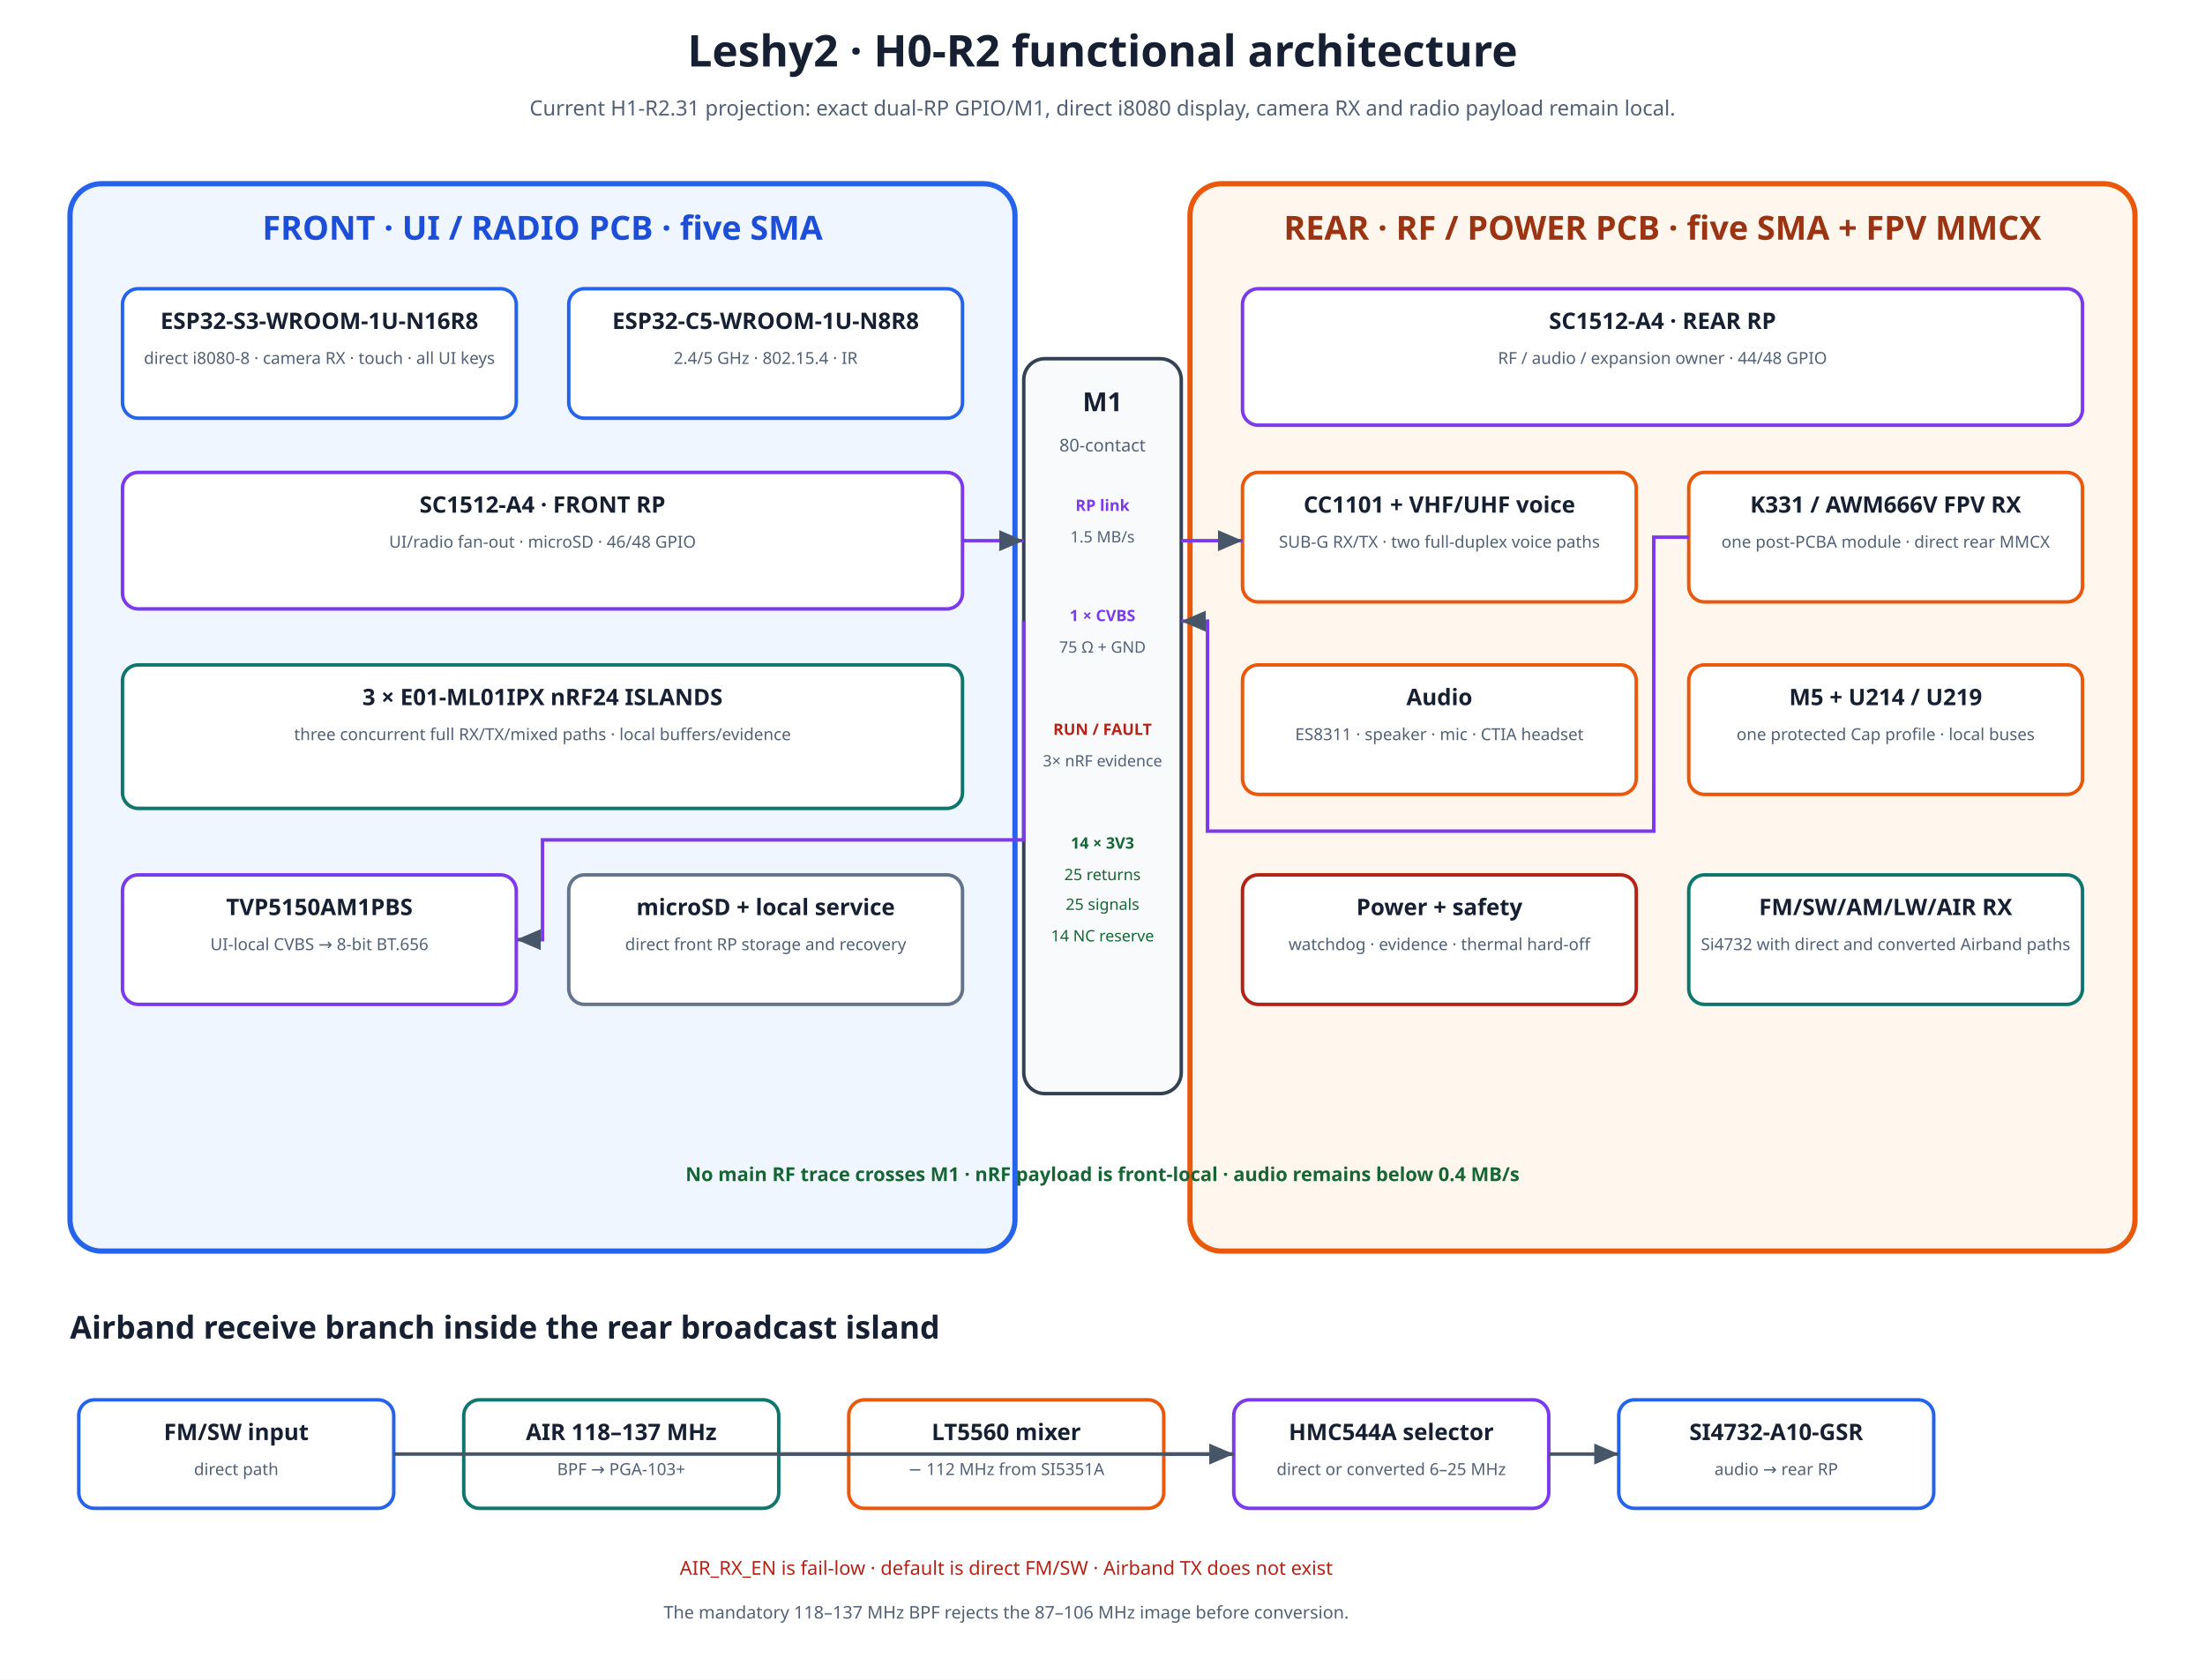
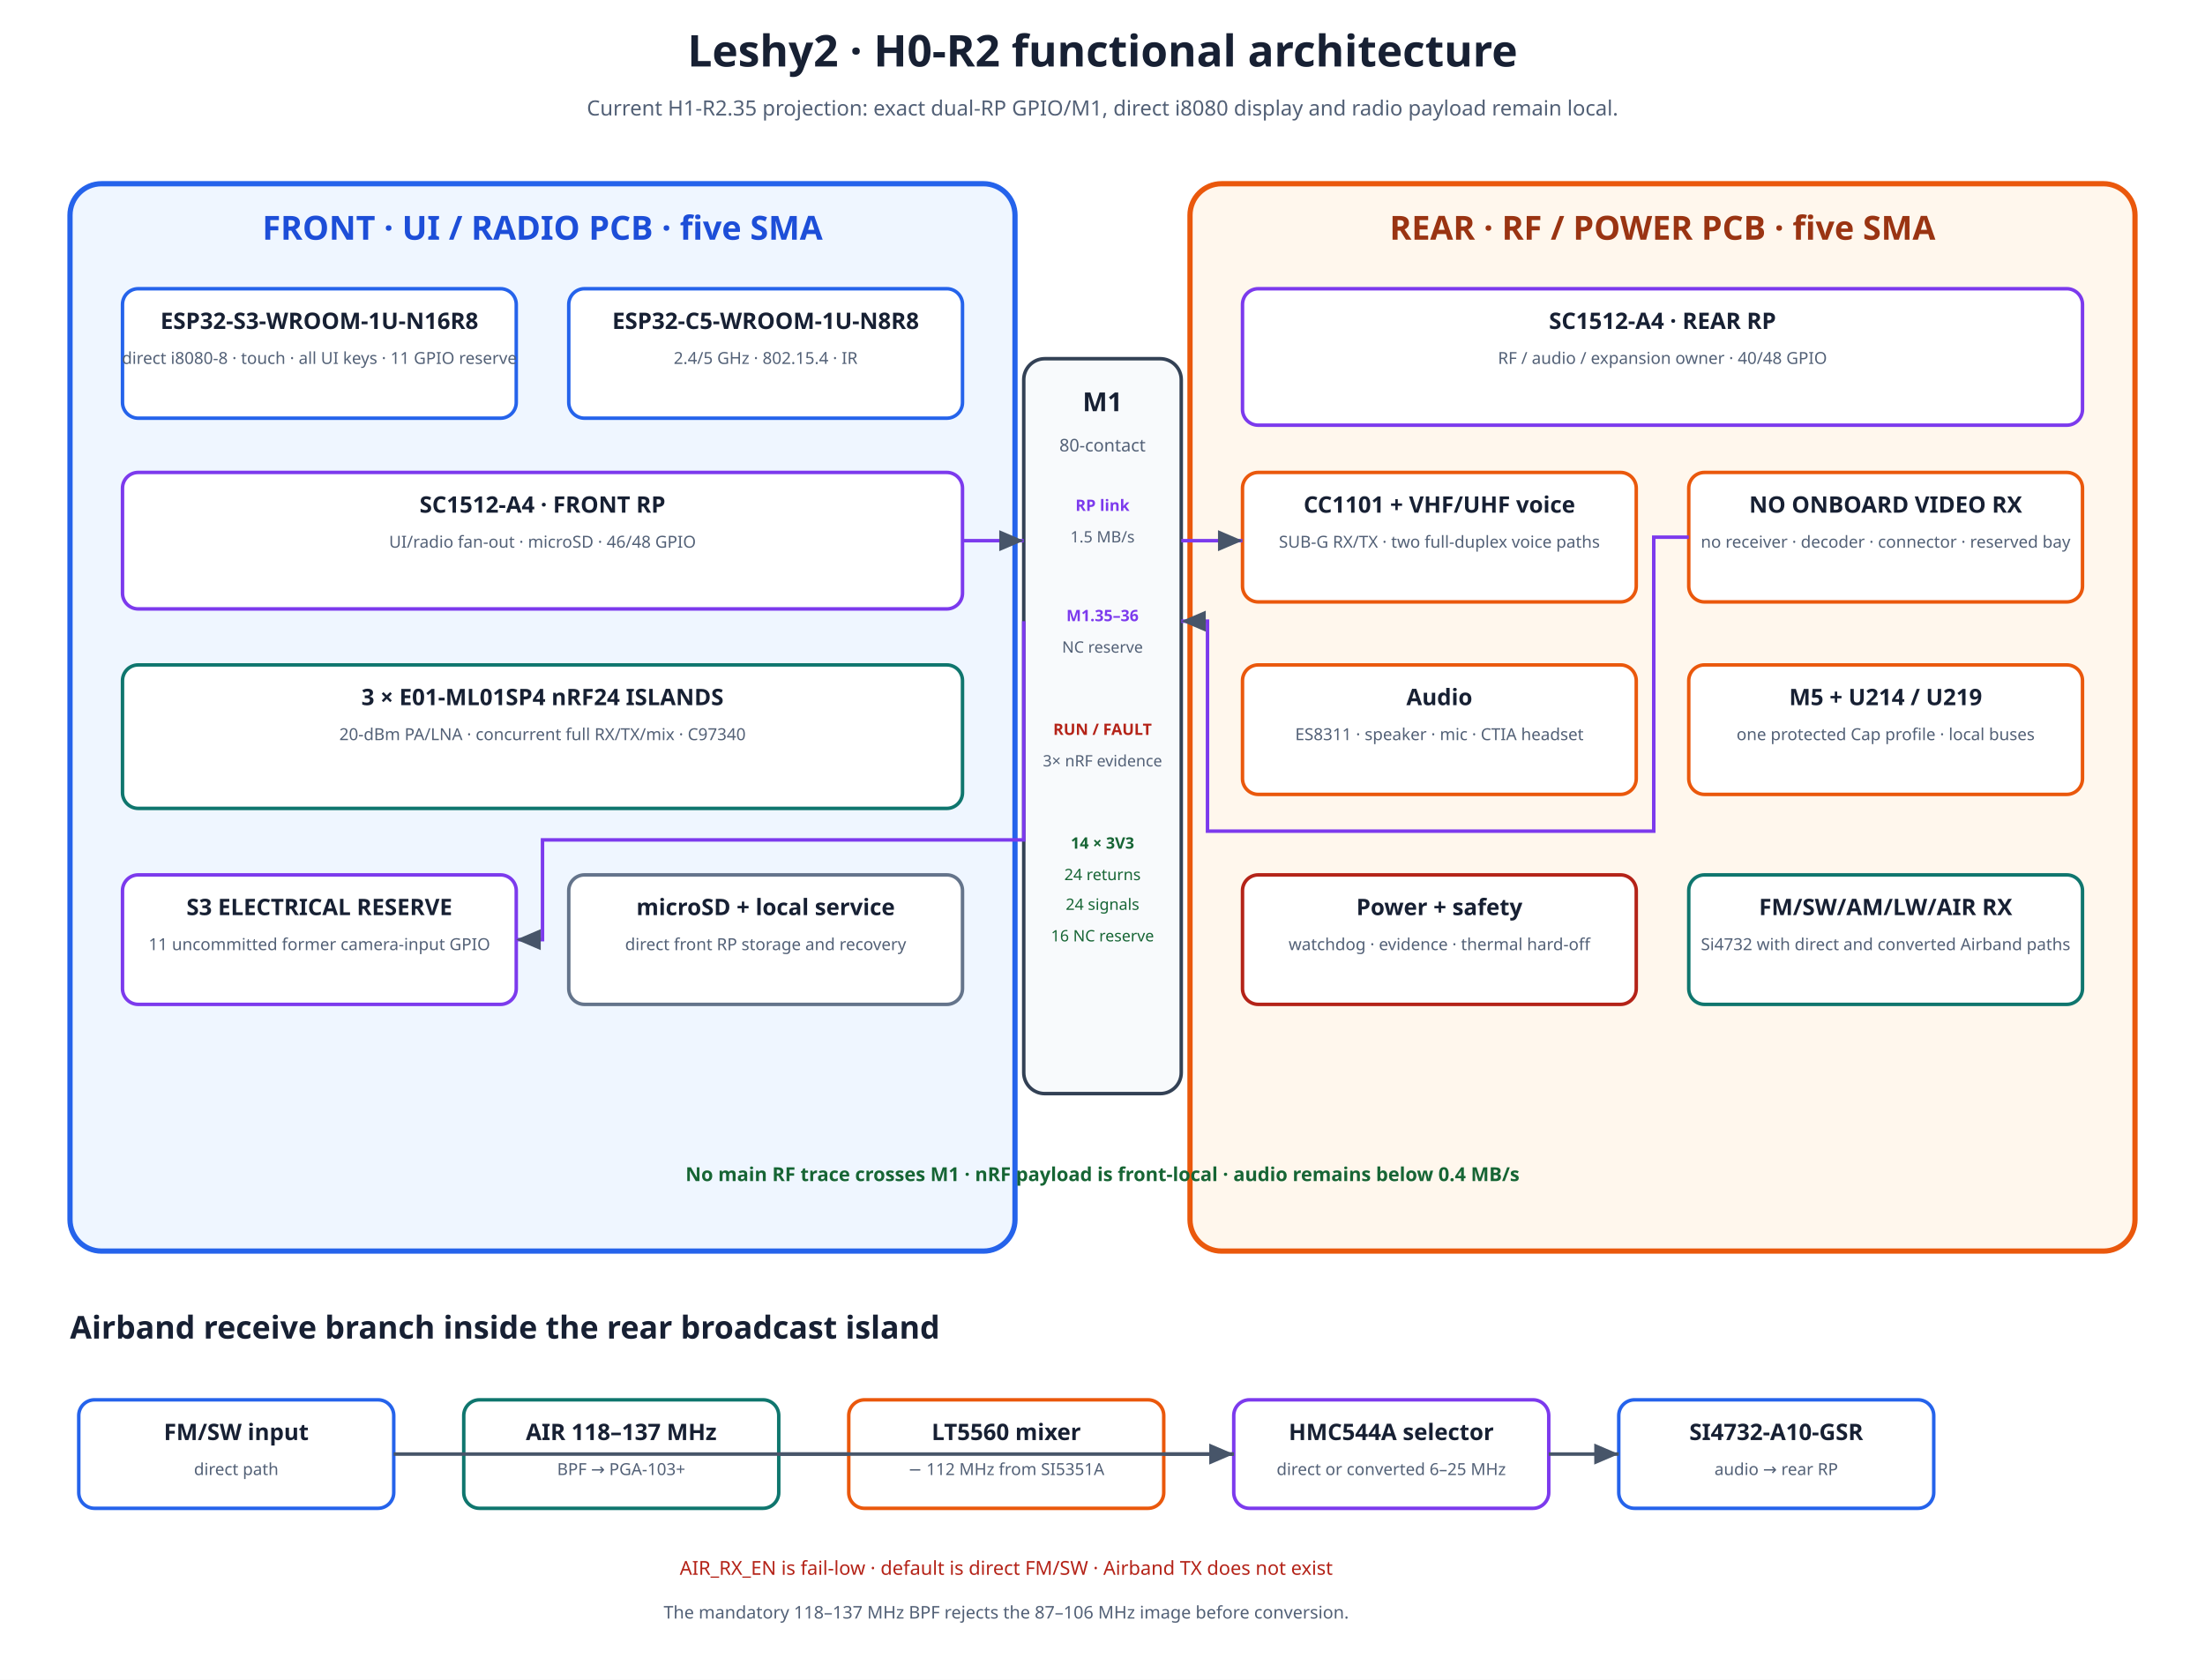
<svg xmlns="http://www.w3.org/2000/svg" width="1260" height="960" viewBox="0 0 1260 960">
  <defs>
    <marker id="a" markerWidth="8" markerHeight="8" refX="7" refY="3" orient="auto">
      <path d="M0 0 L7 3 L0 6z" fill="#475569" />
    </marker>
  </defs>
  <rect width="100%" height="100%" fill="#ffffff" />
  <text x="630" y="38" text-anchor="middle" font-family="sans-serif" font-size="25" font-weight="700" fill="#172033">Leshy2 · H0-R2 functional architecture</text>
-   <text x="630" y="66" text-anchor="middle" font-family="sans-serif" font-size="12" fill="#526076">Current H1-R2.31 projection: exact dual-RP GPIO/M1, direct i8080 display, camera RX and radio payload remain local.</text>
+   <text x="630" y="66" text-anchor="middle" font-family="sans-serif" font-size="12" fill="#526076">Current H1-R2.35 projection: exact dual-RP GPIO/M1, direct i8080 display and radio payload remain local.</text>
  <rect x="40" y="105" width="540" height="610" rx="18" fill="#eff6ff" stroke="#2563eb" stroke-width="3" />
  <rect x="680" y="105" width="540" height="610" rx="18" fill="#fff7ed" stroke="#ea580c" stroke-width="3" />
  <text x="310" y="137" text-anchor="middle" font-family="sans-serif" font-size="19" font-weight="700" fill="#1d4ed8">FRONT · UI / RADIO PCB · five SMA</text>
-   <text x="950" y="137" text-anchor="middle" font-family="sans-serif" font-size="19" font-weight="700" fill="#9a3412">REAR · RF / POWER PCB · five SMA + FPV MMCX</text>
+   <text x="950" y="137" text-anchor="middle" font-family="sans-serif" font-size="19" font-weight="700" fill="#9a3412">REAR · RF / POWER PCB · five SMA</text>
  <rect x="70" y="165" width="225" height="74" rx="9" fill="#ffffff" stroke="#2563eb" stroke-width="2" />
  <text x="182.5" y="188" text-anchor="middle" font-family="sans-serif" font-size="13" font-weight="700" fill="#172033">ESP32-S3-WROOM-1U-N16R8</text>
-   <text x="182.5" y="208" text-anchor="middle" font-family="sans-serif" font-size="9.5" fill="#526076">direct i8080-8 · camera RX · touch · all UI keys</text>
+   <text x="182.5" y="208" text-anchor="middle" font-family="sans-serif" font-size="9.5" fill="#526076">direct i8080-8 · touch · all UI keys · 11 GPIO reserve</text>
  <rect x="325" y="165" width="225" height="74" rx="9" fill="#ffffff" stroke="#2563eb" stroke-width="2" />
  <text x="437.5" y="188" text-anchor="middle" font-family="sans-serif" font-size="13" font-weight="700" fill="#172033">ESP32-C5-WROOM-1U-N8R8</text>
  <text x="437.5" y="208" text-anchor="middle" font-family="sans-serif" font-size="9.5" fill="#526076">2.4/5 GHz · 802.15.4 · IR</text>
  <rect x="70" y="270" width="480" height="78" rx="9" fill="#ffffff" stroke="#7c3aed" stroke-width="2" />
  <text x="310.0" y="293" text-anchor="middle" font-family="sans-serif" font-size="13" font-weight="700" fill="#172033">SC1512-A4 · FRONT RP</text>
  <text x="310.0" y="313" text-anchor="middle" font-family="sans-serif" font-size="9.5" fill="#526076">UI/radio fan-out · microSD · 46/48 GPIO</text>
  <rect x="70" y="380" width="480" height="82" rx="9" fill="#ffffff" stroke="#0f766e" stroke-width="2" />
-   <text x="310.0" y="403" text-anchor="middle" font-family="sans-serif" font-size="13" font-weight="700" fill="#172033">3 × E01-ML01IPX nRF24 ISLANDS</text>
-   <text x="310.0" y="423" text-anchor="middle" font-family="sans-serif" font-size="9.5" fill="#526076">three concurrent full RX/TX/mixed paths · local buffers/evidence</text>
+   <text x="310.0" y="403" text-anchor="middle" font-family="sans-serif" font-size="13" font-weight="700" fill="#172033">3 × E01-ML01SP4 nRF24 ISLANDS</text>
+   <text x="310.0" y="423" text-anchor="middle" font-family="sans-serif" font-size="9.5" fill="#526076">20-dBm PA/LNA · concurrent full RX/TX/mix · C97340</text>
  <rect x="70" y="500" width="225" height="74" rx="9" fill="#ffffff" stroke="#7c3aed" stroke-width="2" />
-   <text x="182.5" y="523" text-anchor="middle" font-family="sans-serif" font-size="13" font-weight="700" fill="#172033">TVP5150AM1PBS</text>
-   <text x="182.5" y="543" text-anchor="middle" font-family="sans-serif" font-size="9.5" fill="#526076">UI-local CVBS → 8-bit BT.656</text>
+   <text x="182.5" y="523" text-anchor="middle" font-family="sans-serif" font-size="13" font-weight="700" fill="#172033">S3 ELECTRICAL RESERVE</text>
+   <text x="182.5" y="543" text-anchor="middle" font-family="sans-serif" font-size="9.5" fill="#526076">11 uncommitted former camera-input GPIO</text>
  <rect x="325" y="500" width="225" height="74" rx="9" fill="#ffffff" stroke="#64748b" stroke-width="2" />
  <text x="437.5" y="523" text-anchor="middle" font-family="sans-serif" font-size="13" font-weight="700" fill="#172033">microSD + local service</text>
  <text x="437.5" y="543" text-anchor="middle" font-family="sans-serif" font-size="9.5" fill="#526076">direct front RP storage and recovery</text>
  <rect x="710" y="165" width="480" height="78" rx="9" fill="#ffffff" stroke="#7c3aed" stroke-width="2" />
  <text x="950.0" y="188" text-anchor="middle" font-family="sans-serif" font-size="13" font-weight="700" fill="#172033">SC1512-A4 · REAR RP</text>
-   <text x="950.0" y="208" text-anchor="middle" font-family="sans-serif" font-size="9.5" fill="#526076">RF / audio / expansion owner · 44/48 GPIO</text>
+   <text x="950.0" y="208" text-anchor="middle" font-family="sans-serif" font-size="9.5" fill="#526076">RF / audio / expansion owner · 40/48 GPIO</text>
  <rect x="710" y="270" width="225" height="74" rx="9" fill="#ffffff" stroke="#ea580c" stroke-width="2" />
  <text x="822.5" y="293" text-anchor="middle" font-family="sans-serif" font-size="13" font-weight="700" fill="#172033">CC1101 + VHF/UHF voice</text>
  <text x="822.5" y="313" text-anchor="middle" font-family="sans-serif" font-size="9.5" fill="#526076">SUB-G RX/TX · two full-duplex voice paths</text>
  <rect x="965" y="270" width="225" height="74" rx="9" fill="#ffffff" stroke="#ea580c" stroke-width="2" />
-   <text x="1077.5" y="293" text-anchor="middle" font-family="sans-serif" font-size="13" font-weight="700" fill="#172033">K331 / AWM666V FPV RX</text>
-   <text x="1077.5" y="313" text-anchor="middle" font-family="sans-serif" font-size="9.5" fill="#526076">one post-PCBA module · direct rear MMCX</text>
+   <text x="1077.5" y="293" text-anchor="middle" font-family="sans-serif" font-size="13" font-weight="700" fill="#172033">NO ONBOARD VIDEO RX</text>
+   <text x="1077.5" y="313" text-anchor="middle" font-family="sans-serif" font-size="9.5" fill="#526076">no receiver · decoder · connector · reserved bay</text>
  <rect x="710" y="380" width="225" height="74" rx="9" fill="#ffffff" stroke="#ea580c" stroke-width="2" />
  <text x="822.5" y="403" text-anchor="middle" font-family="sans-serif" font-size="13" font-weight="700" fill="#172033">Audio</text>
  <text x="822.5" y="423" text-anchor="middle" font-family="sans-serif" font-size="9.5" fill="#526076">ES8311 · speaker · mic · CTIA headset</text>
  <rect x="965" y="380" width="225" height="74" rx="9" fill="#ffffff" stroke="#ea580c" stroke-width="2" />
  <text x="1077.5" y="403" text-anchor="middle" font-family="sans-serif" font-size="13" font-weight="700" fill="#172033">M5 + U214 / U219</text>
  <text x="1077.5" y="423" text-anchor="middle" font-family="sans-serif" font-size="9.5" fill="#526076">one protected Cap profile · local buses</text>
  <rect x="710" y="500" width="225" height="74" rx="9" fill="#ffffff" stroke="#b42318" stroke-width="2" />
  <text x="822.5" y="523" text-anchor="middle" font-family="sans-serif" font-size="13" font-weight="700" fill="#172033">Power + safety</text>
  <text x="822.5" y="543" text-anchor="middle" font-family="sans-serif" font-size="9.5" fill="#526076">watchdog · evidence · thermal hard-off</text>
  <rect x="965" y="500" width="225" height="74" rx="9" fill="#ffffff" stroke="#0f766e" stroke-width="2" />
  <text x="1077.5" y="523" text-anchor="middle" font-family="sans-serif" font-size="13" font-weight="700" fill="#172033">FM/SW/AM/LW/AIR RX</text>
  <text x="1077.5" y="543" text-anchor="middle" font-family="sans-serif" font-size="9.5" fill="#526076">Si4732 with direct and converted Airband paths</text>
  <rect x="585" y="205" width="90" height="420" rx="12" fill="#f8fafc" stroke="#334155" stroke-width="2" />
  <text x="630" y="235" text-anchor="middle" font-family="sans-serif" font-size="15" font-weight="700" fill="#172033">M1</text>
  <text x="630" y="258" text-anchor="middle" font-family="sans-serif" font-size="10" fill="#526076">80-contact</text>
  <text x="630" y="292" text-anchor="middle" font-family="sans-serif" font-size="9" font-weight="700" fill="#7c3aed">RP link</text>
  <text x="630" y="310" text-anchor="middle" font-family="sans-serif" font-size="9" fill="#526076">1.5 MB/s</text>
-   <text x="630" y="355" text-anchor="middle" font-family="sans-serif" font-size="9" font-weight="700" fill="#7c3aed">1 × CVBS</text>
-   <text x="630" y="373" text-anchor="middle" font-family="sans-serif" font-size="9" fill="#526076">75 Ω + GND</text>
+   <text x="630" y="355" text-anchor="middle" font-family="sans-serif" font-size="9" font-weight="700" fill="#7c3aed">M1.35–36</text>
+   <text x="630" y="373" text-anchor="middle" font-family="sans-serif" font-size="9" fill="#526076">NC reserve</text>
  <text x="630" y="420" text-anchor="middle" font-family="sans-serif" font-size="9" font-weight="700" fill="#b42318">RUN / FAULT</text>
  <text x="630" y="438" text-anchor="middle" font-family="sans-serif" font-size="9" fill="#526076">3× nRF evidence</text>
  <text x="630" y="485" text-anchor="middle" font-family="sans-serif" font-size="9" font-weight="700" fill="#166534">14 × 3V3</text>
-   <text x="630" y="503" text-anchor="middle" font-family="sans-serif" font-size="9" fill="#166534">25 returns</text>
-   <text x="630" y="520" text-anchor="middle" font-family="sans-serif" font-size="9" fill="#166534">25 signals</text>
-   <text x="630" y="538" text-anchor="middle" font-family="sans-serif" font-size="9" fill="#166534">14 NC reserve</text>
+   <text x="630" y="503" text-anchor="middle" font-family="sans-serif" font-size="9" fill="#166534">24 returns</text>
+   <text x="630" y="520" text-anchor="middle" font-family="sans-serif" font-size="9" fill="#166534">24 signals</text>
+   <text x="630" y="538" text-anchor="middle" font-family="sans-serif" font-size="9" fill="#166534">16 NC reserve</text>
  <line x1="550" y1="309" x2="585" y2="309" stroke="#7c3aed" stroke-width="2" marker-end="url(#a)" />
  <line x1="675" y1="309" x2="710" y2="309" stroke="#7c3aed" stroke-width="2" marker-end="url(#a)" />
  <path d="M965 307 H945 V475 H690 V355 H675" fill="none" stroke="#7c3aed" stroke-width="2" marker-end="url(#a)" />
  <path d="M585 355 V480 H310 V537 H295" fill="none" stroke="#7c3aed" stroke-width="2" marker-end="url(#a)" />
  <text x="630" y="675" text-anchor="middle" font-family="sans-serif" font-size="11" font-weight="700" fill="#166534">No main RF trace crosses M1 · nRF payload is front-local · audio remains below 0.4 MB/s</text>
  <text x="40" y="765" font-family="sans-serif" font-size="18" font-weight="700" fill="#172033">Airband receive branch inside the rear broadcast island</text>
  <rect x="45" y="800" width="180" height="62" rx="9" fill="#ffffff" stroke="#2563eb" stroke-width="2" />
  <text x="135.0" y="823" text-anchor="middle" font-family="sans-serif" font-size="13" font-weight="700" fill="#172033">FM/SW input</text>
  <text x="135.0" y="843" text-anchor="middle" font-family="sans-serif" font-size="9.5" fill="#526076">direct path</text>
  <rect x="265" y="800" width="180" height="62" rx="9" fill="#ffffff" stroke="#0f766e" stroke-width="2" />
  <text x="355.0" y="823" text-anchor="middle" font-family="sans-serif" font-size="13" font-weight="700" fill="#172033">AIR 118–137 MHz</text>
  <text x="355.0" y="843" text-anchor="middle" font-family="sans-serif" font-size="9.5" fill="#526076">BPF → PGA-103+</text>
  <rect x="485" y="800" width="180" height="62" rx="9" fill="#ffffff" stroke="#ea580c" stroke-width="2" />
  <text x="575.0" y="823" text-anchor="middle" font-family="sans-serif" font-size="13" font-weight="700" fill="#172033">LT5560 mixer</text>
  <text x="575.0" y="843" text-anchor="middle" font-family="sans-serif" font-size="9.5" fill="#526076">− 112 MHz from SI5351A</text>
  <rect x="705" y="800" width="180" height="62" rx="9" fill="#ffffff" stroke="#7c3aed" stroke-width="2" />
  <text x="795.0" y="823" text-anchor="middle" font-family="sans-serif" font-size="13" font-weight="700" fill="#172033">HMC544A selector</text>
  <text x="795.0" y="843" text-anchor="middle" font-family="sans-serif" font-size="9.5" fill="#526076">direct or converted 6–25 MHz</text>
  <rect x="925" y="800" width="180" height="62" rx="9" fill="#ffffff" stroke="#2563eb" stroke-width="2" />
  <text x="1015.0" y="823" text-anchor="middle" font-family="sans-serif" font-size="13" font-weight="700" fill="#172033">SI4732-A10-GSR</text>
  <text x="1015.0" y="843" text-anchor="middle" font-family="sans-serif" font-size="9.5" fill="#526076">audio → rear RP</text>
  <path d="M225 831 H705" fill="none" stroke="#475569" stroke-width="2" marker-end="url(#a)" />
  <path d="M445 831 H485 M665 831 H705 M885 831 H925" fill="none" stroke="#475569" stroke-width="2" marker-end="url(#a)" />
  <text x="575" y="900" text-anchor="middle" font-family="sans-serif" font-size="11" fill="#b42318">AIR_RX_EN is fail-low · default is direct FM/SW · Airband TX does not exist</text>
  <text x="575" y="925" text-anchor="middle" font-family="sans-serif" font-size="10" fill="#526076">The mandatory 118–137 MHz BPF rejects the 87–106 MHz image before conversion.</text>
</svg>
